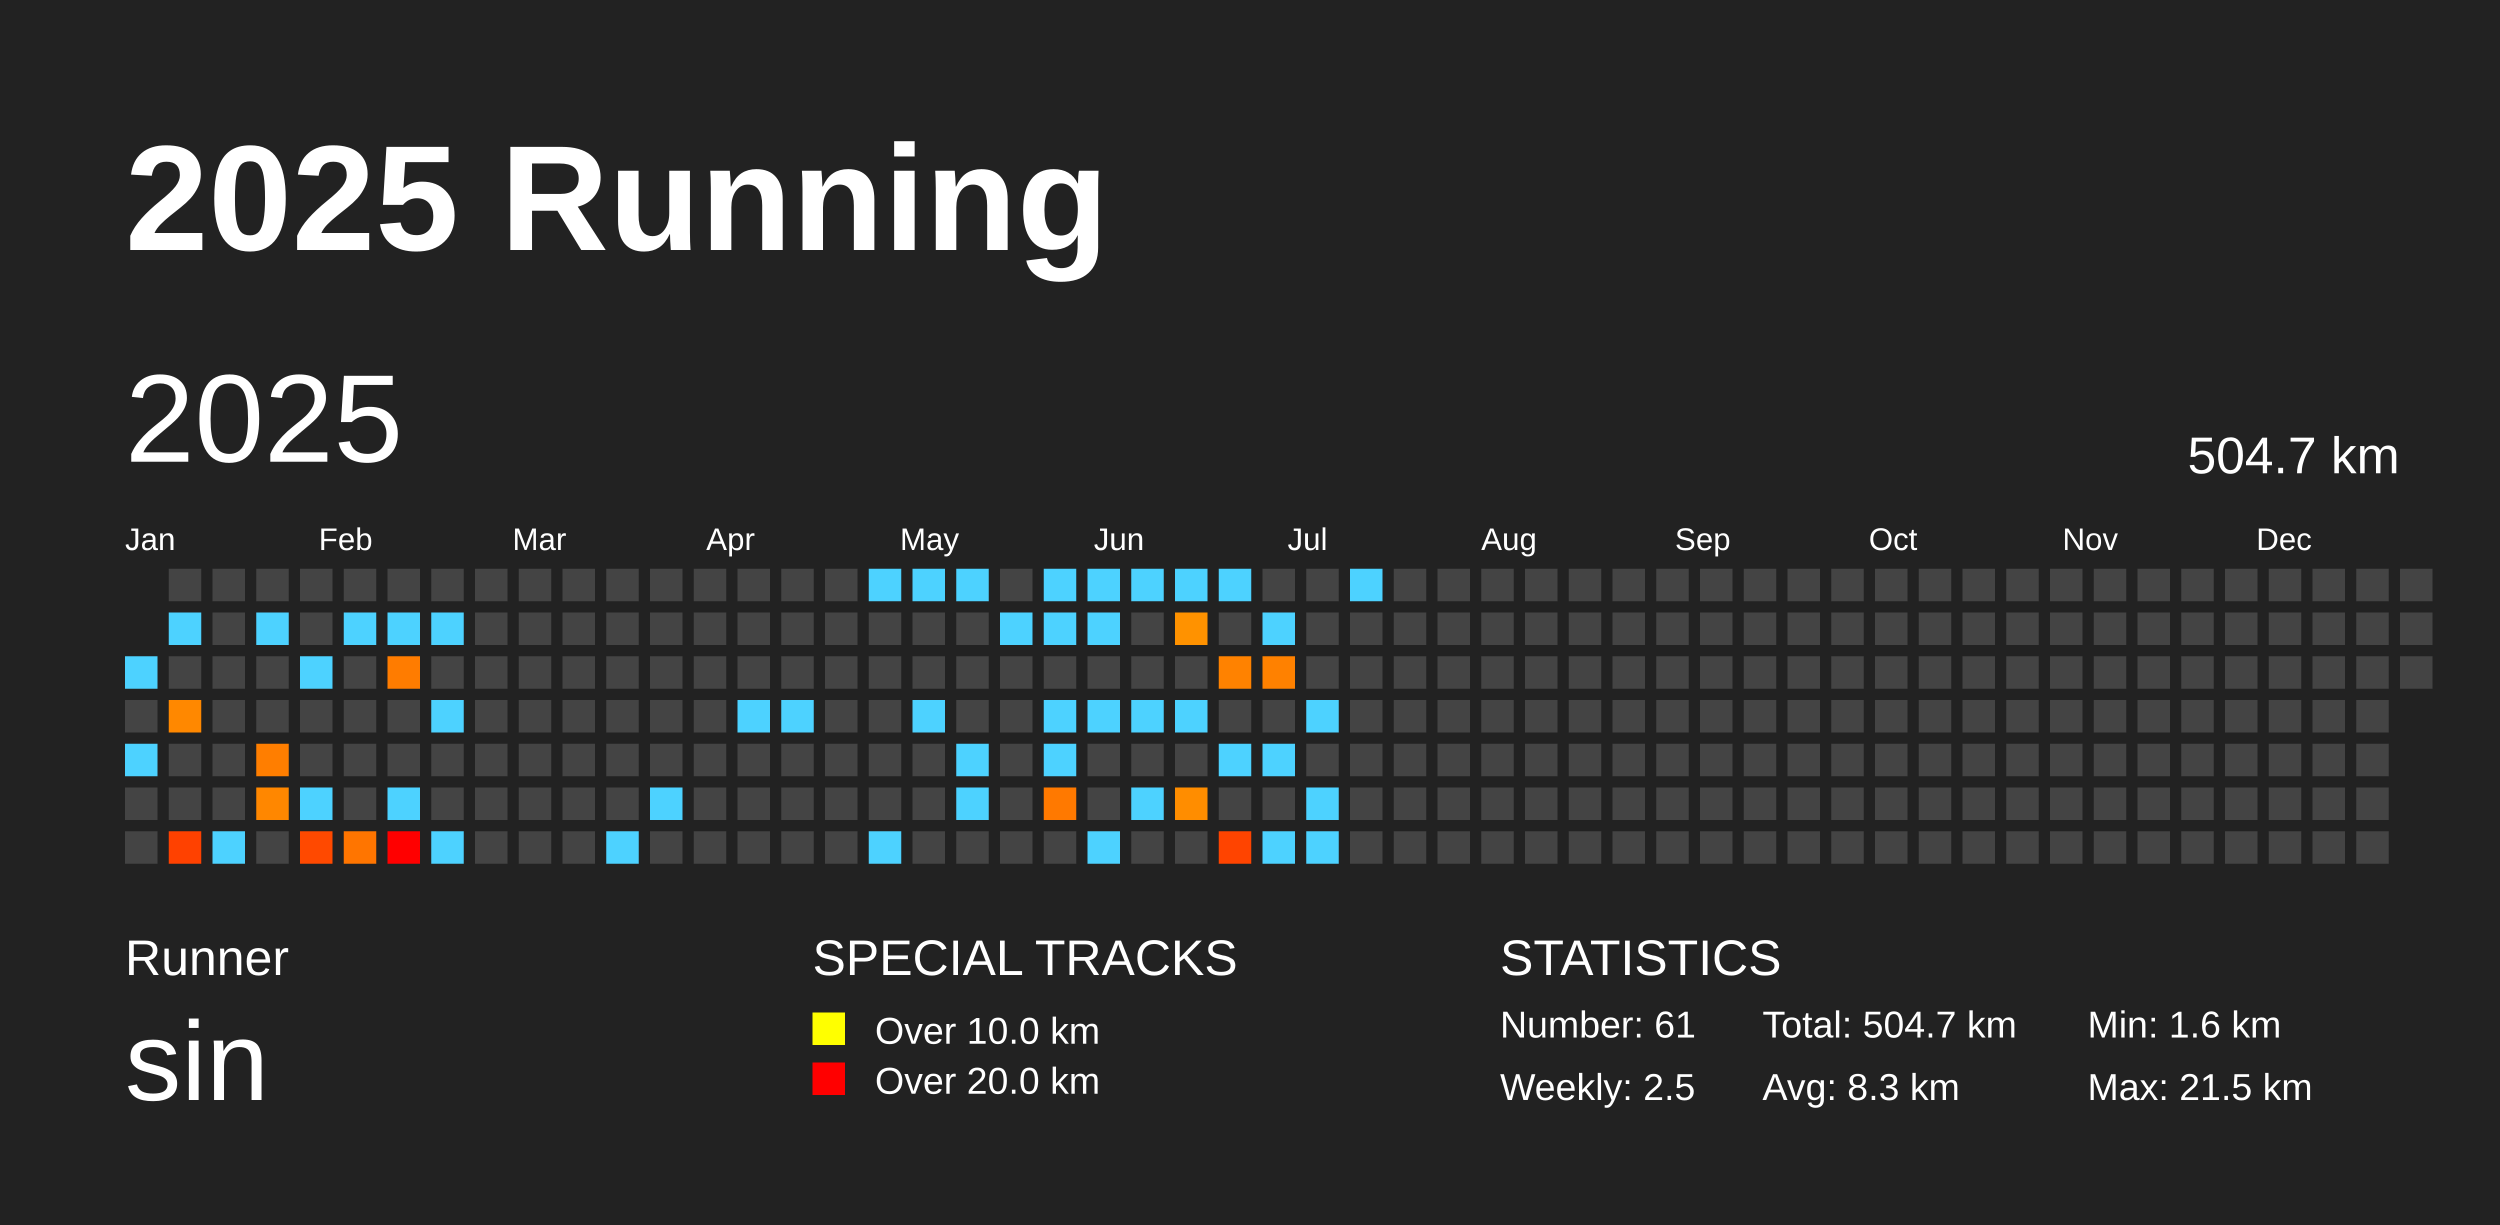
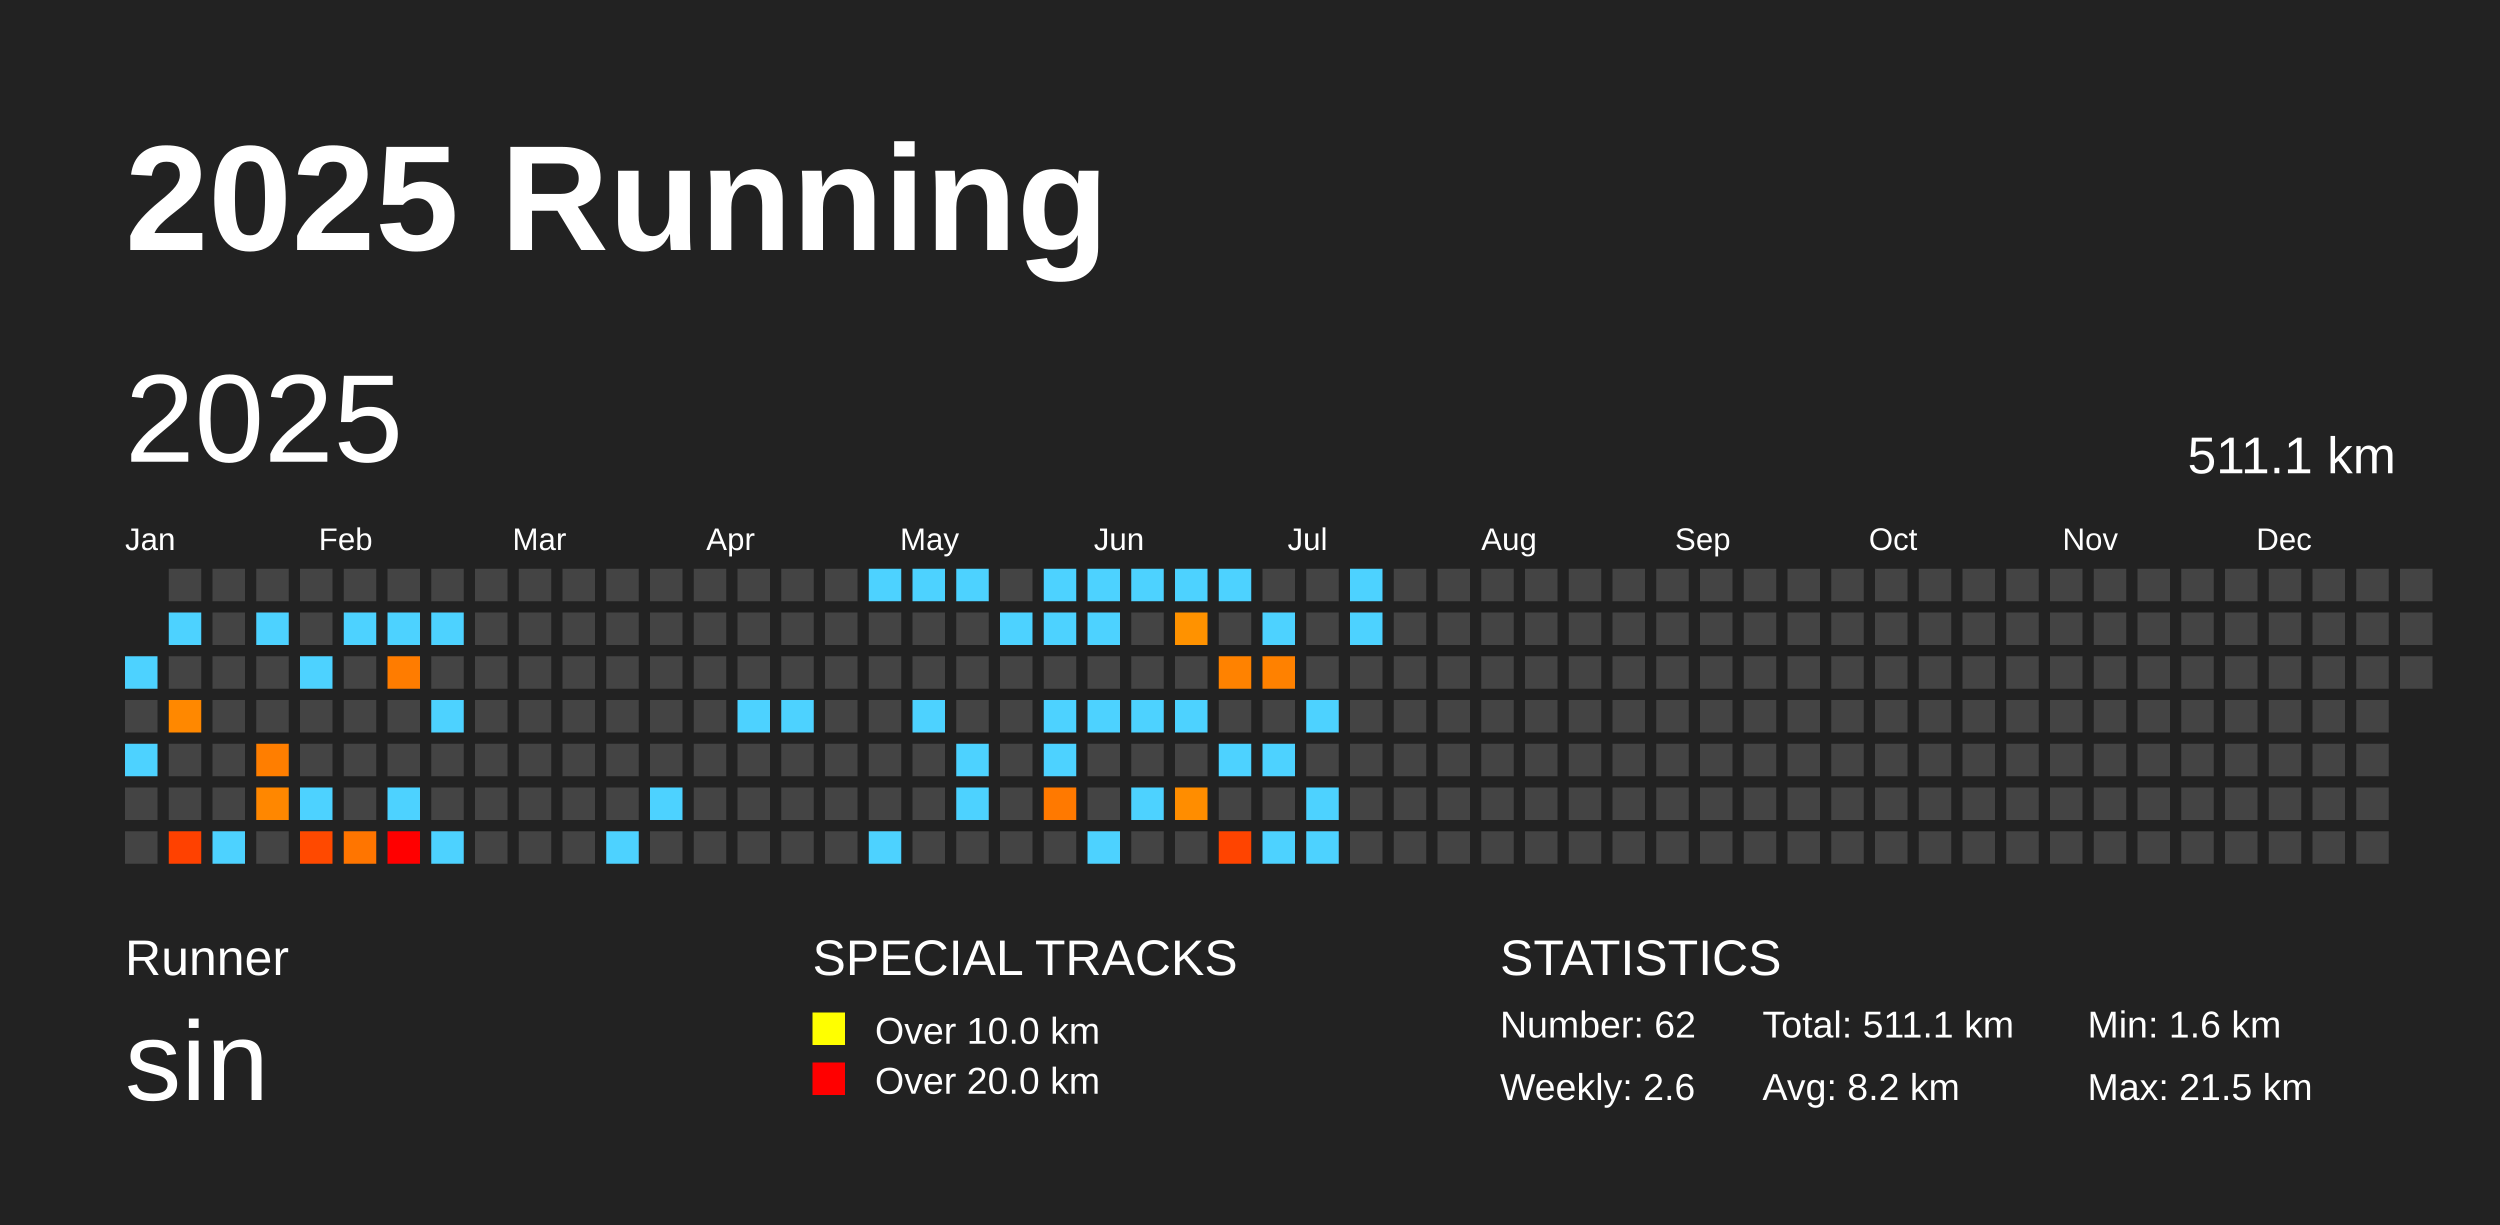
<svg xmlns="http://www.w3.org/2000/svg" baseProfile="full" height="98mm" version="1.1" viewBox="0,0,200,98" width="200mm">
  <defs />
  <rect fill="#222222" height="98" width="200" x="0" y="0" />
  <text fill="#FFFFFF" style="font-size:12px; font-family:Arial; font-weight:bold;" x="10" y="20">2025 Running</text>
  <text fill="#FFFFFF" style="font-size:4px; font-family:Arial" x="10" y="78">Runner</text>
  <text fill="#FFFFFF" style="font-size:9px; font-family:Arial" x="10" y="88">sin</text>
  <text fill="#FFFFFF" style="font-size:4px; font-family:Arial" x="65" y="78">SPECIAL TRACKS</text>
  <rect fill="yellow" height="2.6" width="2.6" x="65" y="81" />
  <text fill="#FFFFFF" style="font-size:3px; font-family:Arial" x="70" y="83.5">Over 10.0 km</text>
  <rect fill="red" height="2.6" width="2.6" x="65" y="85" />
  <text fill="#FFFFFF" style="font-size:3px; font-family:Arial" x="70" y="87.5">Over 20.0 km</text>
  <text fill="#FFFFFF" style="font-size:4px; font-family:Arial" x="120" y="78">STATISTICS</text>
-   <text fill="#FFFFFF" style="font-size:3px; font-family:Arial" x="120" y="83">Number: 61</text>
-   <text fill="#FFFFFF" style="font-size:3px; font-family:Arial" x="120" y="88">Weekly: 2.5</text>
-   <text fill="#FFFFFF" style="font-size:3px; font-family:Arial" x="141" y="83">Total: 504.7 km</text>
-   <text fill="#FFFFFF" style="font-size:3px; font-family:Arial" x="141" y="88">Avg: 8.3 km</text>
+   <text fill="#FFFFFF" style="font-size:3px; font-family:Arial" x="120" y="83">Number: 62</text>
+   <text fill="#FFFFFF" style="font-size:3px; font-family:Arial" x="120" y="88">Weekly: 2.6</text>
+   <text fill="#FFFFFF" style="font-size:3px; font-family:Arial" x="141" y="83">Total: 511.1 km</text>
+   <text fill="#FFFFFF" style="font-size:3px; font-family:Arial" x="141" y="88">Avg: 8.2 km</text>
  <text fill="#FFFFFF" style="font-size:3px; font-family:Arial" x="167" y="83">Min: 1.6 km</text>
  <text fill="#FFFFFF" style="font-size:3px; font-family:Arial" x="167" y="88">Max: 21.5 km</text>
  <text dominant-baseline="hanging" fill="#FFFFFF" style="font-size:10.0px; font-family:Arial;" x="10" y="30">2025</text>
-   <text dominant-baseline="hanging" fill="#FFFFFF" style="font-size:4.125px; font-family:Arial;" x="175" y="35">504.7 km</text>
+   <text dominant-baseline="hanging" fill="#FFFFFF" style="font-size:4.125px; font-family:Arial;" x="175" y="35">511.1 km</text>
  <text fill="#FFFFFF" style="font-size:2.5px; font-family:Arial" x="10.0" y="44">Jan</text>
  <text fill="#FFFFFF" style="font-size:2.5px; font-family:Arial" x="25.5" y="44">Feb</text>
  <text fill="#FFFFFF" style="font-size:2.5px; font-family:Arial" x="41.0" y="44">Mar</text>
  <text fill="#FFFFFF" style="font-size:2.5px; font-family:Arial" x="56.5" y="44">Apr</text>
  <text fill="#FFFFFF" style="font-size:2.5px; font-family:Arial" x="72.0" y="44">May</text>
  <text fill="#FFFFFF" style="font-size:2.5px; font-family:Arial" x="87.5" y="44">Jun</text>
  <text fill="#FFFFFF" style="font-size:2.5px; font-family:Arial" x="103.0" y="44">Jul</text>
  <text fill="#FFFFFF" style="font-size:2.5px; font-family:Arial" x="118.5" y="44">Aug</text>
  <text fill="#FFFFFF" style="font-size:2.5px; font-family:Arial" x="134.0" y="44">Sep</text>
  <text fill="#FFFFFF" style="font-size:2.5px; font-family:Arial" x="149.5" y="44">Oct</text>
  <text fill="#FFFFFF" style="font-size:2.5px; font-family:Arial" x="165.0" y="44">Nov</text>
  <text fill="#FFFFFF" style="font-size:2.5px; font-family:Arial" x="180.5" y="44">Dec</text>
  <rect fill="#4dd2ff" height="2.6" width="2.6" x="10.0" y="52.5" />
  <rect fill="#444444" height="2.6" width="2.6" x="10.0" y="56.0" />
  <rect fill="#4dd2ff" height="2.6" width="2.6" x="10.0" y="59.5" />
  <rect fill="#444444" height="2.6" width="2.6" x="10.0" y="63.0" />
  <rect fill="#444444" height="2.6" width="2.6" x="10.0" y="66.5" />
  <rect fill="#444444" height="2.6" width="2.6" x="13.5" y="45.5" />
  <rect fill="#4dd2ff" height="2.6" width="2.6" x="13.5" y="49.0" />
  <rect fill="#444444" height="2.6" width="2.6" x="13.5" y="52.5" />
  <rect fill="#ff8800" height="2.6" width="2.6" x="13.5" y="56.0" />
  <rect fill="#444444" height="2.6" width="2.6" x="13.5" y="59.5" />
  <rect fill="#444444" height="2.6" width="2.6" x="13.5" y="63.0" />
  <rect fill="#ff4100" height="2.6" width="2.6" x="13.5" y="66.5" />
  <rect fill="#444444" height="2.6" width="2.6" x="17.0" y="45.5" />
  <rect fill="#444444" height="2.6" width="2.6" x="17.0" y="49.0" />
  <rect fill="#444444" height="2.6" width="2.6" x="17.0" y="52.5" />
  <rect fill="#444444" height="2.6" width="2.6" x="17.0" y="56.0" />
  <rect fill="#444444" height="2.6" width="2.6" x="17.0" y="59.5" />
  <rect fill="#444444" height="2.6" width="2.6" x="17.0" y="63.0" />
  <rect fill="#4dd2ff" height="2.6" width="2.6" x="17.0" y="66.5" />
  <rect fill="#444444" height="2.6" width="2.6" x="20.5" y="45.5" />
  <rect fill="#4dd2ff" height="2.6" width="2.6" x="20.5" y="49.0" />
  <rect fill="#444444" height="2.6" width="2.6" x="20.5" y="52.5" />
  <rect fill="#444444" height="2.6" width="2.6" x="20.5" y="56.0" />
  <rect fill="#ff7e00" height="2.6" width="2.6" x="20.5" y="59.5" />
  <rect fill="#ff8700" height="2.6" width="2.6" x="20.5" y="63.0" />
  <rect fill="#444444" height="2.6" width="2.6" x="20.5" y="66.5" />
  <rect fill="#444444" height="2.6" width="2.6" x="24.0" y="45.5" />
  <rect fill="#444444" height="2.6" width="2.6" x="24.0" y="49.0" />
  <rect fill="#4dd2ff" height="2.6" width="2.6" x="24.0" y="52.5" />
  <rect fill="#444444" height="2.6" width="2.6" x="24.0" y="56.0" />
  <rect fill="#444444" height="2.6" width="2.6" x="24.0" y="59.5" />
  <rect fill="#4dd2ff" height="2.6" width="2.6" x="24.0" y="63.0" />
  <rect fill="#ff4900" height="2.6" width="2.6" x="24.0" y="66.5" />
  <rect fill="#444444" height="2.6" width="2.6" x="27.5" y="45.5" />
  <rect fill="#4dd2ff" height="2.6" width="2.6" x="27.5" y="49.0" />
  <rect fill="#444444" height="2.6" width="2.6" x="27.5" y="52.5" />
  <rect fill="#444444" height="2.6" width="2.6" x="27.5" y="56.0" />
  <rect fill="#444444" height="2.6" width="2.6" x="27.5" y="59.5" />
  <rect fill="#444444" height="2.6" width="2.6" x="27.5" y="63.0" />
  <rect fill="#ff7500" height="2.6" width="2.6" x="27.5" y="66.5" />
  <rect fill="#444444" height="2.6" width="2.6" x="31.0" y="45.5" />
  <rect fill="#4dd2ff" height="2.6" width="2.6" x="31.0" y="49.0" />
  <rect fill="#ff7c00" height="2.6" width="2.6" x="31.0" y="52.5" />
  <rect fill="#444444" height="2.6" width="2.6" x="31.0" y="56.0" />
  <rect fill="#444444" height="2.6" width="2.6" x="31.0" y="59.5" />
  <rect fill="#4dd2ff" height="2.6" width="2.6" x="31.0" y="63.0" />
  <rect fill="red" height="2.6" width="2.6" x="31.0" y="66.5" />
  <rect fill="#444444" height="2.6" width="2.6" x="34.5" y="45.5" />
  <rect fill="#4dd2ff" height="2.6" width="2.6" x="34.5" y="49.0" />
  <rect fill="#444444" height="2.6" width="2.6" x="34.5" y="52.5" />
  <rect fill="#4dd2ff" height="2.6" width="2.6" x="34.5" y="56.0" />
  <rect fill="#444444" height="2.6" width="2.6" x="34.5" y="59.5" />
  <rect fill="#444444" height="2.6" width="2.6" x="34.5" y="63.0" />
  <rect fill="#4dd2ff" height="2.6" width="2.6" x="34.5" y="66.5" />
  <rect fill="#444444" height="2.6" width="2.6" x="38.0" y="45.5" />
  <rect fill="#444444" height="2.6" width="2.6" x="38.0" y="49.0" />
  <rect fill="#444444" height="2.6" width="2.6" x="38.0" y="52.5" />
  <rect fill="#444444" height="2.6" width="2.6" x="38.0" y="56.0" />
  <rect fill="#444444" height="2.6" width="2.6" x="38.0" y="59.5" />
  <rect fill="#444444" height="2.6" width="2.6" x="38.0" y="63.0" />
  <rect fill="#444444" height="2.6" width="2.6" x="38.0" y="66.5" />
  <rect fill="#444444" height="2.6" width="2.6" x="41.5" y="45.5" />
  <rect fill="#444444" height="2.6" width="2.6" x="41.5" y="49.0" />
  <rect fill="#444444" height="2.6" width="2.6" x="41.5" y="52.5" />
  <rect fill="#444444" height="2.6" width="2.6" x="41.5" y="56.0" />
  <rect fill="#444444" height="2.6" width="2.6" x="41.5" y="59.5" />
  <rect fill="#444444" height="2.6" width="2.6" x="41.5" y="63.0" />
  <rect fill="#444444" height="2.6" width="2.6" x="41.5" y="66.5" />
  <rect fill="#444444" height="2.6" width="2.6" x="45.0" y="45.5" />
  <rect fill="#444444" height="2.6" width="2.6" x="45.0" y="49.0" />
  <rect fill="#444444" height="2.6" width="2.6" x="45.0" y="52.5" />
  <rect fill="#444444" height="2.6" width="2.6" x="45.0" y="56.0" />
  <rect fill="#444444" height="2.6" width="2.6" x="45.0" y="59.5" />
  <rect fill="#444444" height="2.6" width="2.6" x="45.0" y="63.0" />
  <rect fill="#444444" height="2.6" width="2.6" x="45.0" y="66.5" />
  <rect fill="#444444" height="2.6" width="2.6" x="48.5" y="45.5" />
  <rect fill="#444444" height="2.6" width="2.6" x="48.5" y="49.0" />
  <rect fill="#444444" height="2.6" width="2.6" x="48.5" y="52.5" />
  <rect fill="#444444" height="2.6" width="2.6" x="48.5" y="56.0" />
  <rect fill="#444444" height="2.6" width="2.6" x="48.5" y="59.5" />
  <rect fill="#444444" height="2.6" width="2.6" x="48.5" y="63.0" />
  <rect fill="#4dd2ff" height="2.6" width="2.6" x="48.5" y="66.5" />
  <rect fill="#444444" height="2.6" width="2.6" x="52.0" y="45.5" />
  <rect fill="#444444" height="2.6" width="2.6" x="52.0" y="49.0" />
  <rect fill="#444444" height="2.6" width="2.6" x="52.0" y="52.5" />
  <rect fill="#444444" height="2.6" width="2.6" x="52.0" y="56.0" />
  <rect fill="#444444" height="2.6" width="2.6" x="52.0" y="59.5" />
  <rect fill="#4dd2ff" height="2.6" width="2.6" x="52.0" y="63.0" />
  <rect fill="#444444" height="2.6" width="2.6" x="52.0" y="66.5" />
  <rect fill="#444444" height="2.6" width="2.6" x="55.5" y="45.5" />
  <rect fill="#444444" height="2.6" width="2.6" x="55.5" y="49.0" />
  <rect fill="#444444" height="2.6" width="2.6" x="55.5" y="52.5" />
  <rect fill="#444444" height="2.6" width="2.6" x="55.5" y="56.0" />
  <rect fill="#444444" height="2.6" width="2.6" x="55.5" y="59.5" />
  <rect fill="#444444" height="2.6" width="2.6" x="55.5" y="63.0" />
  <rect fill="#444444" height="2.6" width="2.6" x="55.5" y="66.5" />
  <rect fill="#444444" height="2.6" width="2.6" x="59.0" y="45.5" />
  <rect fill="#444444" height="2.6" width="2.6" x="59.0" y="49.0" />
  <rect fill="#444444" height="2.6" width="2.6" x="59.0" y="52.5" />
  <rect fill="#4dd2ff" height="2.6" width="2.6" x="59.0" y="56.0" />
  <rect fill="#444444" height="2.6" width="2.6" x="59.0" y="59.5" />
  <rect fill="#444444" height="2.6" width="2.6" x="59.0" y="63.0" />
  <rect fill="#444444" height="2.6" width="2.6" x="59.0" y="66.5" />
  <rect fill="#444444" height="2.6" width="2.6" x="62.5" y="45.5" />
  <rect fill="#444444" height="2.6" width="2.6" x="62.5" y="49.0" />
  <rect fill="#444444" height="2.6" width="2.6" x="62.5" y="52.5" />
  <rect fill="#4dd2ff" height="2.6" width="2.6" x="62.5" y="56.0" />
  <rect fill="#444444" height="2.6" width="2.6" x="62.5" y="59.5" />
  <rect fill="#444444" height="2.6" width="2.6" x="62.5" y="63.0" />
  <rect fill="#444444" height="2.6" width="2.6" x="62.5" y="66.5" />
  <rect fill="#444444" height="2.6" width="2.6" x="66.0" y="45.5" />
  <rect fill="#444444" height="2.6" width="2.6" x="66.0" y="49.0" />
  <rect fill="#444444" height="2.6" width="2.6" x="66.0" y="52.5" />
  <rect fill="#444444" height="2.6" width="2.6" x="66.0" y="56.0" />
  <rect fill="#444444" height="2.6" width="2.6" x="66.0" y="59.5" />
  <rect fill="#444444" height="2.6" width="2.6" x="66.0" y="63.0" />
  <rect fill="#444444" height="2.6" width="2.6" x="66.0" y="66.5" />
  <rect fill="#4dd2ff" height="2.6" width="2.6" x="69.5" y="45.5" />
  <rect fill="#444444" height="2.6" width="2.6" x="69.5" y="49.0" />
  <rect fill="#444444" height="2.6" width="2.6" x="69.5" y="52.5" />
  <rect fill="#444444" height="2.6" width="2.6" x="69.5" y="56.0" />
  <rect fill="#444444" height="2.6" width="2.6" x="69.5" y="59.5" />
  <rect fill="#444444" height="2.6" width="2.6" x="69.5" y="63.0" />
  <rect fill="#4dd2ff" height="2.6" width="2.6" x="69.5" y="66.5" />
  <rect fill="#4dd2ff" height="2.6" width="2.6" x="73.0" y="45.5" />
  <rect fill="#444444" height="2.6" width="2.6" x="73.0" y="49.0" />
  <rect fill="#444444" height="2.6" width="2.6" x="73.0" y="52.5" />
  <rect fill="#4dd2ff" height="2.6" width="2.6" x="73.0" y="56.0" />
  <rect fill="#444444" height="2.6" width="2.6" x="73.0" y="59.5" />
  <rect fill="#444444" height="2.6" width="2.6" x="73.0" y="63.0" />
  <rect fill="#444444" height="2.6" width="2.6" x="73.0" y="66.5" />
  <rect fill="#4dd2ff" height="2.6" width="2.6" x="76.5" y="45.5" />
  <rect fill="#444444" height="2.6" width="2.6" x="76.5" y="49.0" />
  <rect fill="#444444" height="2.6" width="2.6" x="76.5" y="52.5" />
  <rect fill="#444444" height="2.6" width="2.6" x="76.5" y="56.0" />
  <rect fill="#4dd2ff" height="2.6" width="2.6" x="76.5" y="59.5" />
  <rect fill="#4dd2ff" height="2.6" width="2.6" x="76.5" y="63.0" />
  <rect fill="#444444" height="2.6" width="2.6" x="76.5" y="66.5" />
  <rect fill="#444444" height="2.6" width="2.6" x="80.0" y="45.5" />
  <rect fill="#4dd2ff" height="2.6" width="2.6" x="80.0" y="49.0" />
  <rect fill="#444444" height="2.6" width="2.6" x="80.0" y="52.5" />
  <rect fill="#444444" height="2.6" width="2.6" x="80.0" y="56.0" />
  <rect fill="#444444" height="2.6" width="2.6" x="80.0" y="59.5" />
  <rect fill="#444444" height="2.6" width="2.6" x="80.0" y="63.0" />
  <rect fill="#444444" height="2.6" width="2.6" x="80.0" y="66.5" />
  <rect fill="#4dd2ff" height="2.6" width="2.6" x="83.5" y="45.5" />
  <rect fill="#4dd2ff" height="2.6" width="2.6" x="83.5" y="49.0" />
  <rect fill="#444444" height="2.6" width="2.6" x="83.5" y="52.5" />
  <rect fill="#4dd2ff" height="2.6" width="2.6" x="83.5" y="56.0" />
  <rect fill="#4dd2ff" height="2.6" width="2.6" x="83.5" y="59.5" />
  <rect fill="#ff7900" height="2.6" width="2.6" x="83.5" y="63.0" />
  <rect fill="#444444" height="2.6" width="2.6" x="83.5" y="66.5" />
  <rect fill="#4dd2ff" height="2.6" width="2.6" x="87.0" y="45.5" />
  <rect fill="#4dd2ff" height="2.6" width="2.6" x="87.0" y="49.0" />
  <rect fill="#444444" height="2.6" width="2.6" x="87.0" y="52.5" />
  <rect fill="#4dd2ff" height="2.6" width="2.6" x="87.0" y="56.0" />
  <rect fill="#444444" height="2.6" width="2.6" x="87.0" y="59.5" />
  <rect fill="#444444" height="2.6" width="2.6" x="87.0" y="63.0" />
  <rect fill="#4dd2ff" height="2.6" width="2.6" x="87.0" y="66.5" />
  <rect fill="#4dd2ff" height="2.6" width="2.6" x="90.5" y="45.5" />
  <rect fill="#444444" height="2.6" width="2.6" x="90.5" y="49.0" />
  <rect fill="#444444" height="2.6" width="2.6" x="90.5" y="52.5" />
  <rect fill="#4dd2ff" height="2.6" width="2.6" x="90.5" y="56.0" />
  <rect fill="#444444" height="2.6" width="2.6" x="90.5" y="59.5" />
  <rect fill="#4dd2ff" height="2.6" width="2.6" x="90.5" y="63.0" />
  <rect fill="#444444" height="2.6" width="2.6" x="90.5" y="66.5" />
  <rect fill="#4dd2ff" height="2.6" width="2.6" x="94.0" y="45.5" />
  <rect fill="#ff9200" height="2.6" width="2.6" x="94.0" y="49.0" />
  <rect fill="#444444" height="2.6" width="2.6" x="94.0" y="52.5" />
  <rect fill="#4dd2ff" height="2.6" width="2.6" x="94.0" y="56.0" />
  <rect fill="#444444" height="2.6" width="2.6" x="94.0" y="59.5" />
  <rect fill="#ff8d00" height="2.6" width="2.6" x="94.0" y="63.0" />
  <rect fill="#444444" height="2.6" width="2.6" x="94.0" y="66.5" />
  <rect fill="#4dd2ff" height="2.6" width="2.6" x="97.5" y="45.5" />
  <rect fill="#444444" height="2.6" width="2.6" x="97.5" y="49.0" />
  <rect fill="#ff8200" height="2.6" width="2.6" x="97.5" y="52.5" />
  <rect fill="#444444" height="2.6" width="2.6" x="97.5" y="56.0" />
  <rect fill="#4dd2ff" height="2.6" width="2.6" x="97.5" y="59.5" />
  <rect fill="#444444" height="2.6" width="2.6" x="97.5" y="63.0" />
  <rect fill="#ff4400" height="2.6" width="2.6" x="97.5" y="66.5" />
  <rect fill="#444444" height="2.6" width="2.6" x="101.0" y="45.5" />
  <rect fill="#4dd2ff" height="2.6" width="2.6" x="101.0" y="49.0" />
  <rect fill="#ff8100" height="2.6" width="2.6" x="101.0" y="52.5" />
  <rect fill="#444444" height="2.6" width="2.6" x="101.0" y="56.0" />
  <rect fill="#4dd2ff" height="2.6" width="2.6" x="101.0" y="59.5" />
  <rect fill="#444444" height="2.6" width="2.6" x="101.0" y="63.0" />
  <rect fill="#4dd2ff" height="2.6" width="2.6" x="101.0" y="66.5" />
  <rect fill="#444444" height="2.6" width="2.6" x="104.5" y="45.5" />
  <rect fill="#444444" height="2.6" width="2.6" x="104.5" y="49.0" />
  <rect fill="#444444" height="2.6" width="2.6" x="104.5" y="52.5" />
  <rect fill="#4dd2ff" height="2.6" width="2.6" x="104.5" y="56.0" />
  <rect fill="#444444" height="2.6" width="2.6" x="104.5" y="59.5" />
  <rect fill="#4dd2ff" height="2.6" width="2.6" x="104.5" y="63.0" />
  <rect fill="#4dd2ff" height="2.6" width="2.6" x="104.5" y="66.5" />
  <rect fill="#4dd2ff" height="2.6" width="2.6" x="108.0" y="45.5" />
-   <rect fill="#444444" height="2.6" width="2.6" x="108.0" y="49.0" />
+   <rect fill="#4dd2ff" height="2.6" width="2.6" x="108.0" y="49.0" />
  <rect fill="#444444" height="2.6" width="2.6" x="108.0" y="52.5" />
  <rect fill="#444444" height="2.6" width="2.6" x="108.0" y="56.0" />
  <rect fill="#444444" height="2.6" width="2.6" x="108.0" y="59.5" />
  <rect fill="#444444" height="2.6" width="2.6" x="108.0" y="63.0" />
  <rect fill="#444444" height="2.6" width="2.6" x="108.0" y="66.5" />
  <rect fill="#444444" height="2.6" width="2.6" x="111.5" y="45.5" />
  <rect fill="#444444" height="2.6" width="2.6" x="111.5" y="49.0" />
  <rect fill="#444444" height="2.6" width="2.6" x="111.5" y="52.5" />
  <rect fill="#444444" height="2.6" width="2.6" x="111.5" y="56.0" />
  <rect fill="#444444" height="2.6" width="2.6" x="111.5" y="59.5" />
  <rect fill="#444444" height="2.6" width="2.6" x="111.5" y="63.0" />
  <rect fill="#444444" height="2.6" width="2.6" x="111.5" y="66.5" />
  <rect fill="#444444" height="2.6" width="2.6" x="115.0" y="45.5" />
  <rect fill="#444444" height="2.6" width="2.6" x="115.0" y="49.0" />
  <rect fill="#444444" height="2.6" width="2.6" x="115.0" y="52.5" />
  <rect fill="#444444" height="2.6" width="2.6" x="115.0" y="56.0" />
  <rect fill="#444444" height="2.6" width="2.6" x="115.0" y="59.5" />
  <rect fill="#444444" height="2.6" width="2.6" x="115.0" y="63.0" />
  <rect fill="#444444" height="2.6" width="2.6" x="115.0" y="66.5" />
  <rect fill="#444444" height="2.6" width="2.6" x="118.5" y="45.5" />
  <rect fill="#444444" height="2.6" width="2.6" x="118.5" y="49.0" />
  <rect fill="#444444" height="2.6" width="2.6" x="118.5" y="52.5" />
  <rect fill="#444444" height="2.6" width="2.6" x="118.5" y="56.0" />
  <rect fill="#444444" height="2.6" width="2.6" x="118.5" y="59.5" />
  <rect fill="#444444" height="2.6" width="2.6" x="118.5" y="63.0" />
  <rect fill="#444444" height="2.6" width="2.6" x="118.5" y="66.5" />
  <rect fill="#444444" height="2.6" width="2.6" x="122.0" y="45.5" />
  <rect fill="#444444" height="2.6" width="2.6" x="122.0" y="49.0" />
  <rect fill="#444444" height="2.6" width="2.6" x="122.0" y="52.5" />
  <rect fill="#444444" height="2.6" width="2.6" x="122.0" y="56.0" />
  <rect fill="#444444" height="2.6" width="2.6" x="122.0" y="59.5" />
  <rect fill="#444444" height="2.6" width="2.6" x="122.0" y="63.0" />
  <rect fill="#444444" height="2.6" width="2.6" x="122.0" y="66.5" />
  <rect fill="#444444" height="2.6" width="2.6" x="125.5" y="45.5" />
  <rect fill="#444444" height="2.6" width="2.6" x="125.5" y="49.0" />
  <rect fill="#444444" height="2.6" width="2.6" x="125.5" y="52.5" />
  <rect fill="#444444" height="2.6" width="2.6" x="125.5" y="56.0" />
  <rect fill="#444444" height="2.6" width="2.6" x="125.5" y="59.5" />
  <rect fill="#444444" height="2.6" width="2.6" x="125.5" y="63.0" />
  <rect fill="#444444" height="2.6" width="2.6" x="125.5" y="66.5" />
  <rect fill="#444444" height="2.6" width="2.6" x="129.0" y="45.5" />
  <rect fill="#444444" height="2.6" width="2.6" x="129.0" y="49.0" />
  <rect fill="#444444" height="2.6" width="2.6" x="129.0" y="52.5" />
  <rect fill="#444444" height="2.6" width="2.6" x="129.0" y="56.0" />
  <rect fill="#444444" height="2.6" width="2.6" x="129.0" y="59.5" />
  <rect fill="#444444" height="2.6" width="2.6" x="129.0" y="63.0" />
  <rect fill="#444444" height="2.6" width="2.6" x="129.0" y="66.5" />
  <rect fill="#444444" height="2.6" width="2.6" x="132.5" y="45.5" />
  <rect fill="#444444" height="2.6" width="2.6" x="132.5" y="49.0" />
  <rect fill="#444444" height="2.6" width="2.6" x="132.5" y="52.5" />
  <rect fill="#444444" height="2.6" width="2.6" x="132.5" y="56.0" />
  <rect fill="#444444" height="2.6" width="2.6" x="132.5" y="59.5" />
  <rect fill="#444444" height="2.6" width="2.6" x="132.5" y="63.0" />
  <rect fill="#444444" height="2.6" width="2.6" x="132.5" y="66.5" />
  <rect fill="#444444" height="2.6" width="2.6" x="136.0" y="45.5" />
  <rect fill="#444444" height="2.6" width="2.6" x="136.0" y="49.0" />
  <rect fill="#444444" height="2.6" width="2.6" x="136.0" y="52.5" />
  <rect fill="#444444" height="2.6" width="2.6" x="136.0" y="56.0" />
  <rect fill="#444444" height="2.6" width="2.6" x="136.0" y="59.5" />
  <rect fill="#444444" height="2.6" width="2.6" x="136.0" y="63.0" />
  <rect fill="#444444" height="2.6" width="2.6" x="136.0" y="66.5" />
  <rect fill="#444444" height="2.6" width="2.6" x="139.5" y="45.5" />
  <rect fill="#444444" height="2.6" width="2.6" x="139.5" y="49.0" />
  <rect fill="#444444" height="2.6" width="2.6" x="139.5" y="52.5" />
  <rect fill="#444444" height="2.6" width="2.6" x="139.5" y="56.0" />
  <rect fill="#444444" height="2.6" width="2.6" x="139.5" y="59.5" />
  <rect fill="#444444" height="2.6" width="2.6" x="139.5" y="63.0" />
  <rect fill="#444444" height="2.6" width="2.6" x="139.5" y="66.5" />
  <rect fill="#444444" height="2.6" width="2.6" x="143.0" y="45.5" />
  <rect fill="#444444" height="2.6" width="2.6" x="143.0" y="49.0" />
  <rect fill="#444444" height="2.6" width="2.6" x="143.0" y="52.5" />
  <rect fill="#444444" height="2.6" width="2.6" x="143.0" y="56.0" />
  <rect fill="#444444" height="2.6" width="2.6" x="143.0" y="59.5" />
  <rect fill="#444444" height="2.6" width="2.6" x="143.0" y="63.0" />
  <rect fill="#444444" height="2.6" width="2.6" x="143.0" y="66.5" />
  <rect fill="#444444" height="2.6" width="2.6" x="146.5" y="45.5" />
  <rect fill="#444444" height="2.6" width="2.6" x="146.5" y="49.0" />
  <rect fill="#444444" height="2.6" width="2.6" x="146.5" y="52.5" />
  <rect fill="#444444" height="2.6" width="2.6" x="146.5" y="56.0" />
  <rect fill="#444444" height="2.6" width="2.6" x="146.5" y="59.5" />
  <rect fill="#444444" height="2.6" width="2.6" x="146.5" y="63.0" />
  <rect fill="#444444" height="2.6" width="2.6" x="146.5" y="66.5" />
  <rect fill="#444444" height="2.6" width="2.6" x="150.0" y="45.5" />
  <rect fill="#444444" height="2.6" width="2.6" x="150.0" y="49.0" />
  <rect fill="#444444" height="2.6" width="2.6" x="150.0" y="52.5" />
  <rect fill="#444444" height="2.6" width="2.6" x="150.0" y="56.0" />
  <rect fill="#444444" height="2.6" width="2.6" x="150.0" y="59.5" />
  <rect fill="#444444" height="2.6" width="2.6" x="150.0" y="63.0" />
  <rect fill="#444444" height="2.6" width="2.6" x="150.0" y="66.5" />
  <rect fill="#444444" height="2.6" width="2.6" x="153.5" y="45.5" />
  <rect fill="#444444" height="2.6" width="2.6" x="153.5" y="49.0" />
  <rect fill="#444444" height="2.6" width="2.6" x="153.5" y="52.5" />
  <rect fill="#444444" height="2.6" width="2.6" x="153.5" y="56.0" />
  <rect fill="#444444" height="2.6" width="2.6" x="153.5" y="59.5" />
  <rect fill="#444444" height="2.6" width="2.6" x="153.5" y="63.0" />
  <rect fill="#444444" height="2.6" width="2.6" x="153.5" y="66.5" />
  <rect fill="#444444" height="2.6" width="2.6" x="157.0" y="45.5" />
  <rect fill="#444444" height="2.6" width="2.6" x="157.0" y="49.0" />
  <rect fill="#444444" height="2.6" width="2.6" x="157.0" y="52.5" />
  <rect fill="#444444" height="2.6" width="2.6" x="157.0" y="56.0" />
  <rect fill="#444444" height="2.6" width="2.6" x="157.0" y="59.5" />
  <rect fill="#444444" height="2.6" width="2.6" x="157.0" y="63.0" />
  <rect fill="#444444" height="2.6" width="2.6" x="157.0" y="66.5" />
  <rect fill="#444444" height="2.6" width="2.6" x="160.5" y="45.5" />
  <rect fill="#444444" height="2.6" width="2.6" x="160.5" y="49.0" />
  <rect fill="#444444" height="2.6" width="2.6" x="160.5" y="52.5" />
  <rect fill="#444444" height="2.6" width="2.6" x="160.5" y="56.0" />
  <rect fill="#444444" height="2.6" width="2.6" x="160.5" y="59.5" />
  <rect fill="#444444" height="2.6" width="2.6" x="160.5" y="63.0" />
  <rect fill="#444444" height="2.6" width="2.6" x="160.5" y="66.5" />
  <rect fill="#444444" height="2.6" width="2.6" x="164.0" y="45.5" />
  <rect fill="#444444" height="2.6" width="2.6" x="164.0" y="49.0" />
  <rect fill="#444444" height="2.6" width="2.6" x="164.0" y="52.5" />
  <rect fill="#444444" height="2.6" width="2.6" x="164.0" y="56.0" />
  <rect fill="#444444" height="2.6" width="2.6" x="164.0" y="59.5" />
  <rect fill="#444444" height="2.6" width="2.6" x="164.0" y="63.0" />
  <rect fill="#444444" height="2.6" width="2.6" x="164.0" y="66.5" />
  <rect fill="#444444" height="2.6" width="2.6" x="167.5" y="45.5" />
  <rect fill="#444444" height="2.6" width="2.6" x="167.5" y="49.0" />
  <rect fill="#444444" height="2.6" width="2.6" x="167.5" y="52.5" />
  <rect fill="#444444" height="2.6" width="2.6" x="167.5" y="56.0" />
  <rect fill="#444444" height="2.6" width="2.6" x="167.5" y="59.5" />
  <rect fill="#444444" height="2.6" width="2.6" x="167.5" y="63.0" />
  <rect fill="#444444" height="2.6" width="2.6" x="167.5" y="66.5" />
  <rect fill="#444444" height="2.6" width="2.6" x="171.0" y="45.5" />
  <rect fill="#444444" height="2.6" width="2.6" x="171.0" y="49.0" />
  <rect fill="#444444" height="2.6" width="2.6" x="171.0" y="52.5" />
  <rect fill="#444444" height="2.6" width="2.6" x="171.0" y="56.0" />
  <rect fill="#444444" height="2.6" width="2.6" x="171.0" y="59.5" />
  <rect fill="#444444" height="2.6" width="2.6" x="171.0" y="63.0" />
  <rect fill="#444444" height="2.6" width="2.6" x="171.0" y="66.5" />
  <rect fill="#444444" height="2.6" width="2.6" x="174.5" y="45.5" />
  <rect fill="#444444" height="2.6" width="2.6" x="174.5" y="49.0" />
  <rect fill="#444444" height="2.6" width="2.6" x="174.5" y="52.5" />
  <rect fill="#444444" height="2.6" width="2.6" x="174.5" y="56.0" />
  <rect fill="#444444" height="2.6" width="2.6" x="174.5" y="59.5" />
  <rect fill="#444444" height="2.6" width="2.6" x="174.5" y="63.0" />
  <rect fill="#444444" height="2.6" width="2.6" x="174.5" y="66.5" />
  <rect fill="#444444" height="2.6" width="2.6" x="178.0" y="45.5" />
  <rect fill="#444444" height="2.6" width="2.6" x="178.0" y="49.0" />
  <rect fill="#444444" height="2.6" width="2.6" x="178.0" y="52.5" />
  <rect fill="#444444" height="2.6" width="2.6" x="178.0" y="56.0" />
  <rect fill="#444444" height="2.6" width="2.6" x="178.0" y="59.5" />
  <rect fill="#444444" height="2.6" width="2.6" x="178.0" y="63.0" />
  <rect fill="#444444" height="2.6" width="2.6" x="178.0" y="66.5" />
  <rect fill="#444444" height="2.6" width="2.6" x="181.5" y="45.5" />
  <rect fill="#444444" height="2.6" width="2.6" x="181.5" y="49.0" />
  <rect fill="#444444" height="2.6" width="2.6" x="181.5" y="52.5" />
  <rect fill="#444444" height="2.6" width="2.6" x="181.5" y="56.0" />
  <rect fill="#444444" height="2.6" width="2.6" x="181.5" y="59.5" />
  <rect fill="#444444" height="2.6" width="2.6" x="181.5" y="63.0" />
  <rect fill="#444444" height="2.6" width="2.6" x="181.5" y="66.5" />
  <rect fill="#444444" height="2.6" width="2.6" x="185.0" y="45.5" />
  <rect fill="#444444" height="2.6" width="2.6" x="185.0" y="49.0" />
  <rect fill="#444444" height="2.6" width="2.6" x="185.0" y="52.5" />
  <rect fill="#444444" height="2.6" width="2.6" x="185.0" y="56.0" />
  <rect fill="#444444" height="2.6" width="2.6" x="185.0" y="59.5" />
  <rect fill="#444444" height="2.6" width="2.6" x="185.0" y="63.0" />
  <rect fill="#444444" height="2.6" width="2.6" x="185.0" y="66.5" />
  <rect fill="#444444" height="2.6" width="2.6" x="188.5" y="45.5" />
  <rect fill="#444444" height="2.6" width="2.6" x="188.5" y="49.0" />
  <rect fill="#444444" height="2.6" width="2.6" x="188.5" y="52.5" />
  <rect fill="#444444" height="2.6" width="2.6" x="188.5" y="56.0" />
  <rect fill="#444444" height="2.6" width="2.6" x="188.5" y="59.5" />
  <rect fill="#444444" height="2.6" width="2.6" x="188.5" y="63.0" />
  <rect fill="#444444" height="2.6" width="2.6" x="188.5" y="66.5" />
  <rect fill="#444444" height="2.6" width="2.6" x="192.0" y="45.5" />
  <rect fill="#444444" height="2.6" width="2.6" x="192.0" y="49.0" />
  <rect fill="#444444" height="2.6" width="2.6" x="192.0" y="52.5" />
</svg>
